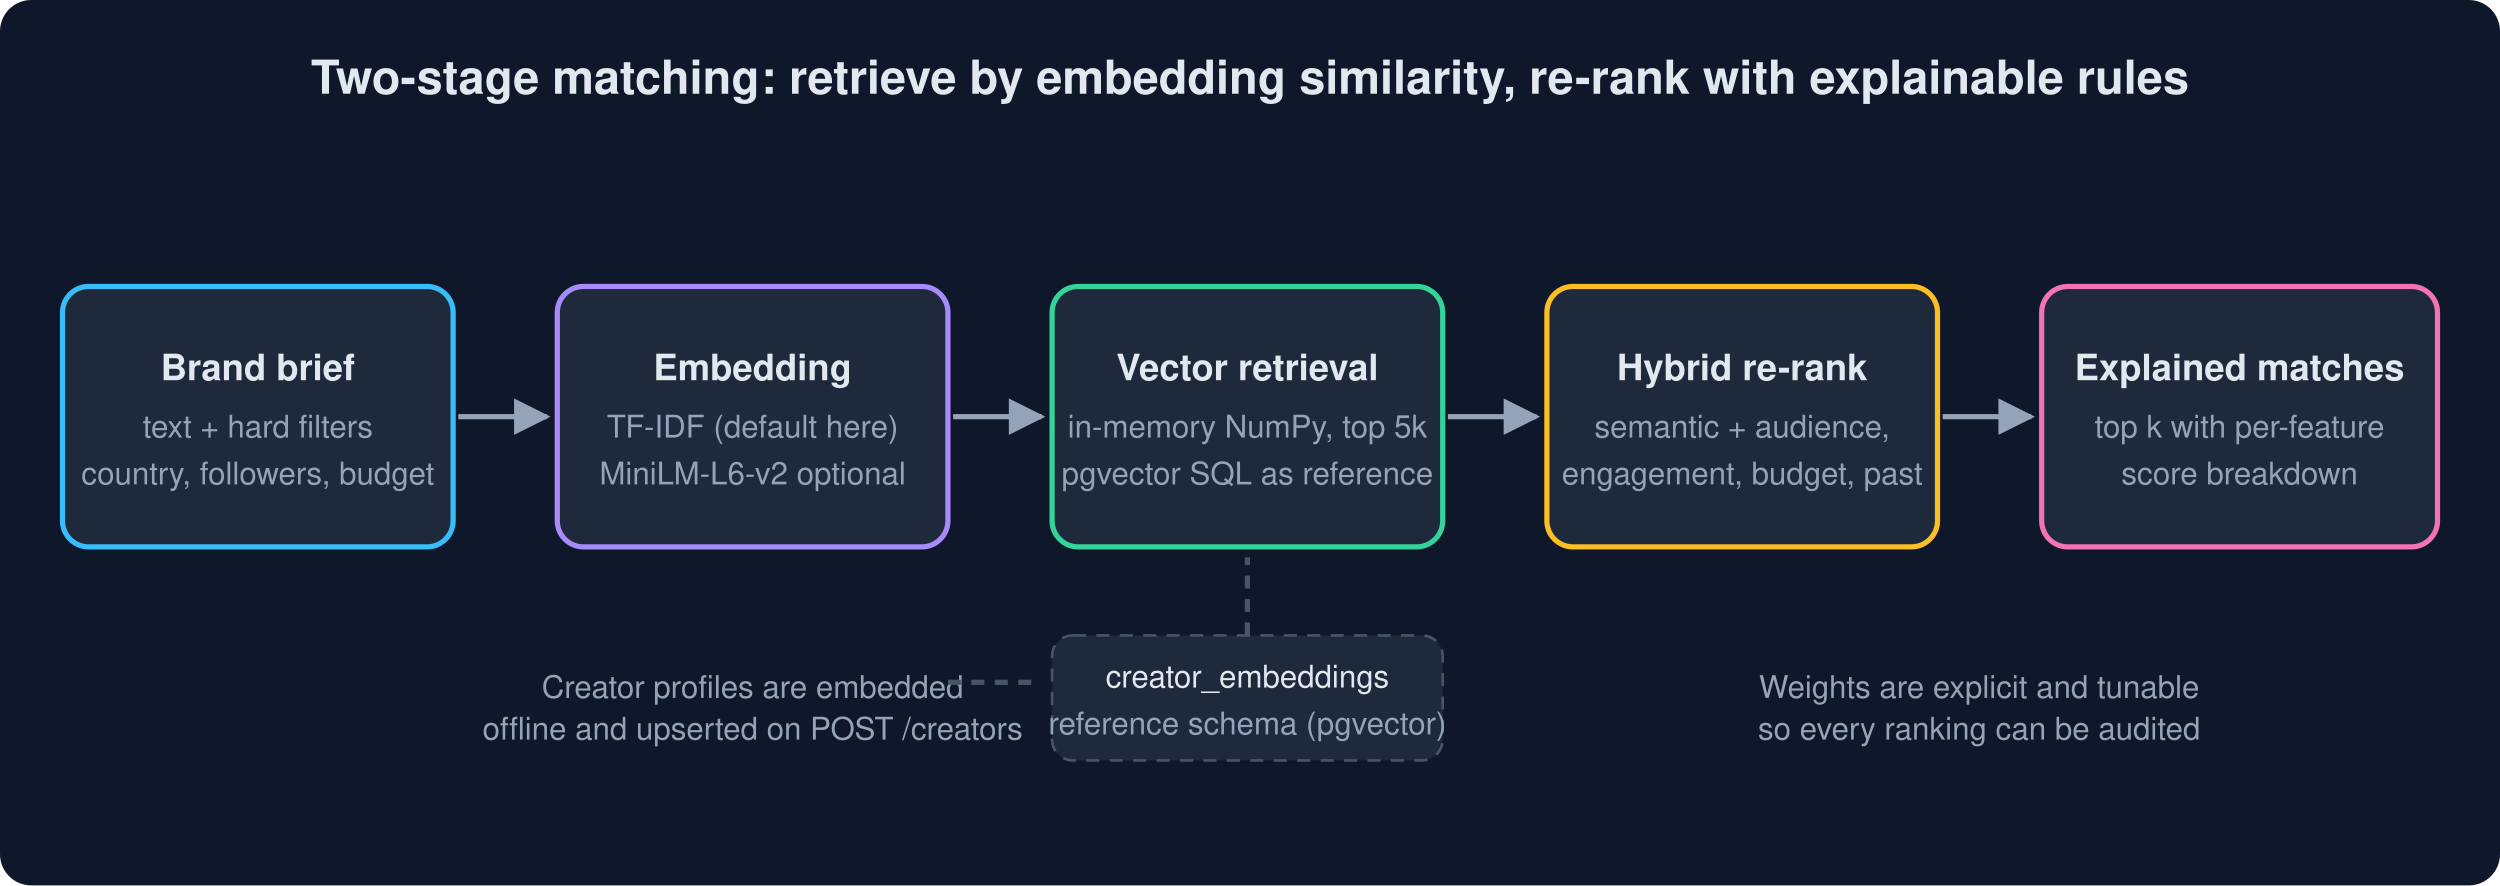
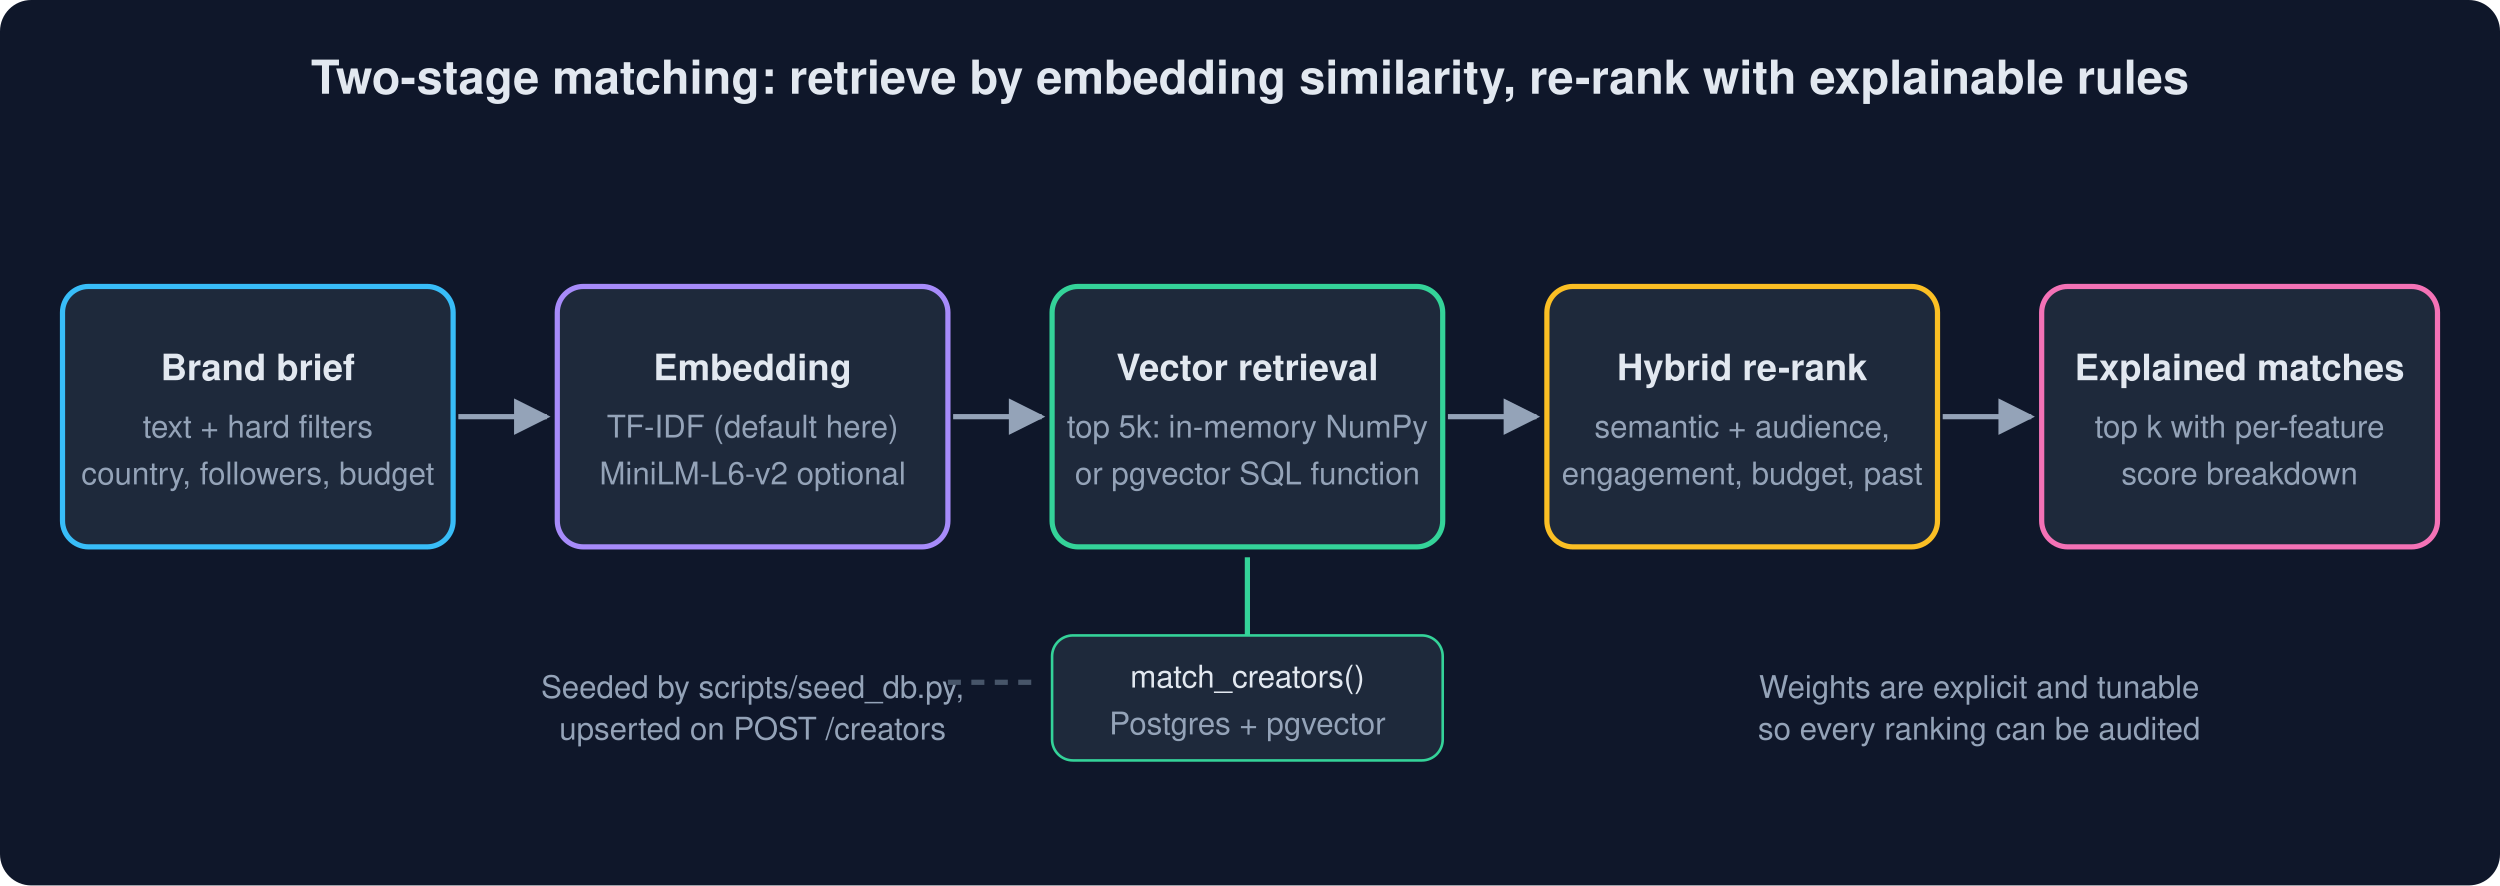
<svg xmlns="http://www.w3.org/2000/svg" viewBox="0 0 960 340" width="960" height="340" font-family="-apple-system, Segoe UI, Helvetica, Arial, sans-serif">
  <defs>
    <marker id="arr" viewBox="0 0 10 10" refX="9" refY="5" markerWidth="7" markerHeight="7" orient="auto-start-reverse">
      <path d="M0 0L10 5L0 10z" fill="#94a3b8" />
    </marker>
  </defs>
  <rect width="960" height="340" rx="12" fill="#0f172a" />
  <text x="480" y="36" text-anchor="middle" fill="#e2e8f0" font-size="18" font-weight="600">Two-stage matching: retrieve by embedding similarity, re-rank with explainable rules</text>
  <g font-size="14" fill="#e2e8f0" text-anchor="middle">
    <rect x="24" y="110" width="150" height="100" rx="10" fill="#1e293b" stroke="#38bdf8" stroke-width="2" />
    <text x="99" y="146" font-weight="600">Brand brief</text>
    <text x="99" y="168" font-size="12" fill="#94a3b8">text + hard filters</text>
    <text x="99" y="186" font-size="12" fill="#94a3b8">country, followers, budget</text>
    <rect x="214" y="110" width="150" height="100" rx="10" fill="#1e293b" stroke="#a78bfa" stroke-width="2" />
    <text x="289" y="146" font-weight="600">Embedding</text>
    <text x="289" y="168" font-size="12" fill="#94a3b8">TF-IDF (default here)</text>
    <text x="289" y="186" font-size="12" fill="#94a3b8">MiniLM-L6-v2 optional</text>
    <rect x="404" y="110" width="150" height="100" rx="10" fill="#1e293b" stroke="#34d399" stroke-width="2" />
    <text x="479" y="146" font-weight="600">Vector retrieval</text>
-     <text x="479" y="168" font-size="12" fill="#94a3b8">in-memory NumPy, top 5k</text>
-     <text x="479" y="186" font-size="12" fill="#94a3b8">pgvector SQL as reference</text>
+     <text x="479" y="168" font-size="12" fill="#94a3b8">top 5k: in-memory NumPy</text>
+     <text x="479" y="186" font-size="12" fill="#94a3b8">or pgvector SQL function</text>
    <rect x="594" y="110" width="150" height="100" rx="10" fill="#1e293b" stroke="#fbbf24" stroke-width="2" />
    <text x="669" y="146" font-weight="600">Hybrid re-rank</text>
    <text x="669" y="168" font-size="12" fill="#94a3b8">semantic + audience,</text>
    <text x="669" y="186" font-size="12" fill="#94a3b8">engagement, budget, past</text>
    <rect x="784" y="110" width="152" height="100" rx="10" fill="#1e293b" stroke="#f472b6" stroke-width="2" />
    <text x="860" y="146" font-weight="600">Explained matches</text>
    <text x="860" y="168" font-size="12" fill="#94a3b8">top k with per-feature</text>
    <text x="860" y="186" font-size="12" fill="#94a3b8">score breakdown</text>
  </g>
  <g stroke="#94a3b8" stroke-width="2" marker-end="url(#arr)">
    <line x1="176" y1="160" x2="210" y2="160" />
    <line x1="366" y1="160" x2="400" y2="160" />
    <line x1="556" y1="160" x2="590" y2="160" />
    <line x1="746" y1="160" x2="780" y2="160" />
  </g>
  <g font-size="12" fill="#94a3b8" text-anchor="middle">
-     <rect x="404" y="244" width="150" height="48" rx="8" fill="#1e293b" stroke="#475569" stroke-dasharray="5 4" />
-     <text x="479" y="264" fill="#e2e8f0">creator_embeddings</text>
-     <text x="479" y="282">reference schema (pgvector)</text>
-     <line x1="479" y1="244" x2="479" y2="214" stroke="#475569" stroke-width="2" stroke-dasharray="5 4" />
-     <text x="289" y="268">Creator profiles are embedded</text>
-     <text x="289" y="284">offline and upserted on POST /creators</text>
+     <rect x="404" y="244" width="150" height="48" rx="8" fill="#1e293b" stroke="#34d399" />
+     <text x="479" y="264" fill="#e2e8f0">match_creators()</text>
+     <text x="479" y="282">Postgres + pgvector</text>
+     <line x1="479" y1="244" x2="479" y2="214" stroke="#34d399" stroke-width="2" />
+     <text x="289" y="268">Seeded by scripts/seed_db.py,</text>
+     <text x="289" y="284">upserted on POST /creators</text>
    <line x1="364" y1="262" x2="400" y2="262" stroke="#475569" stroke-width="2" stroke-dasharray="5 4" />
    <text x="760" y="268">Weights are explicit and tunable</text>
    <text x="760" y="284">so every ranking can be audited</text>
  </g>
</svg>
